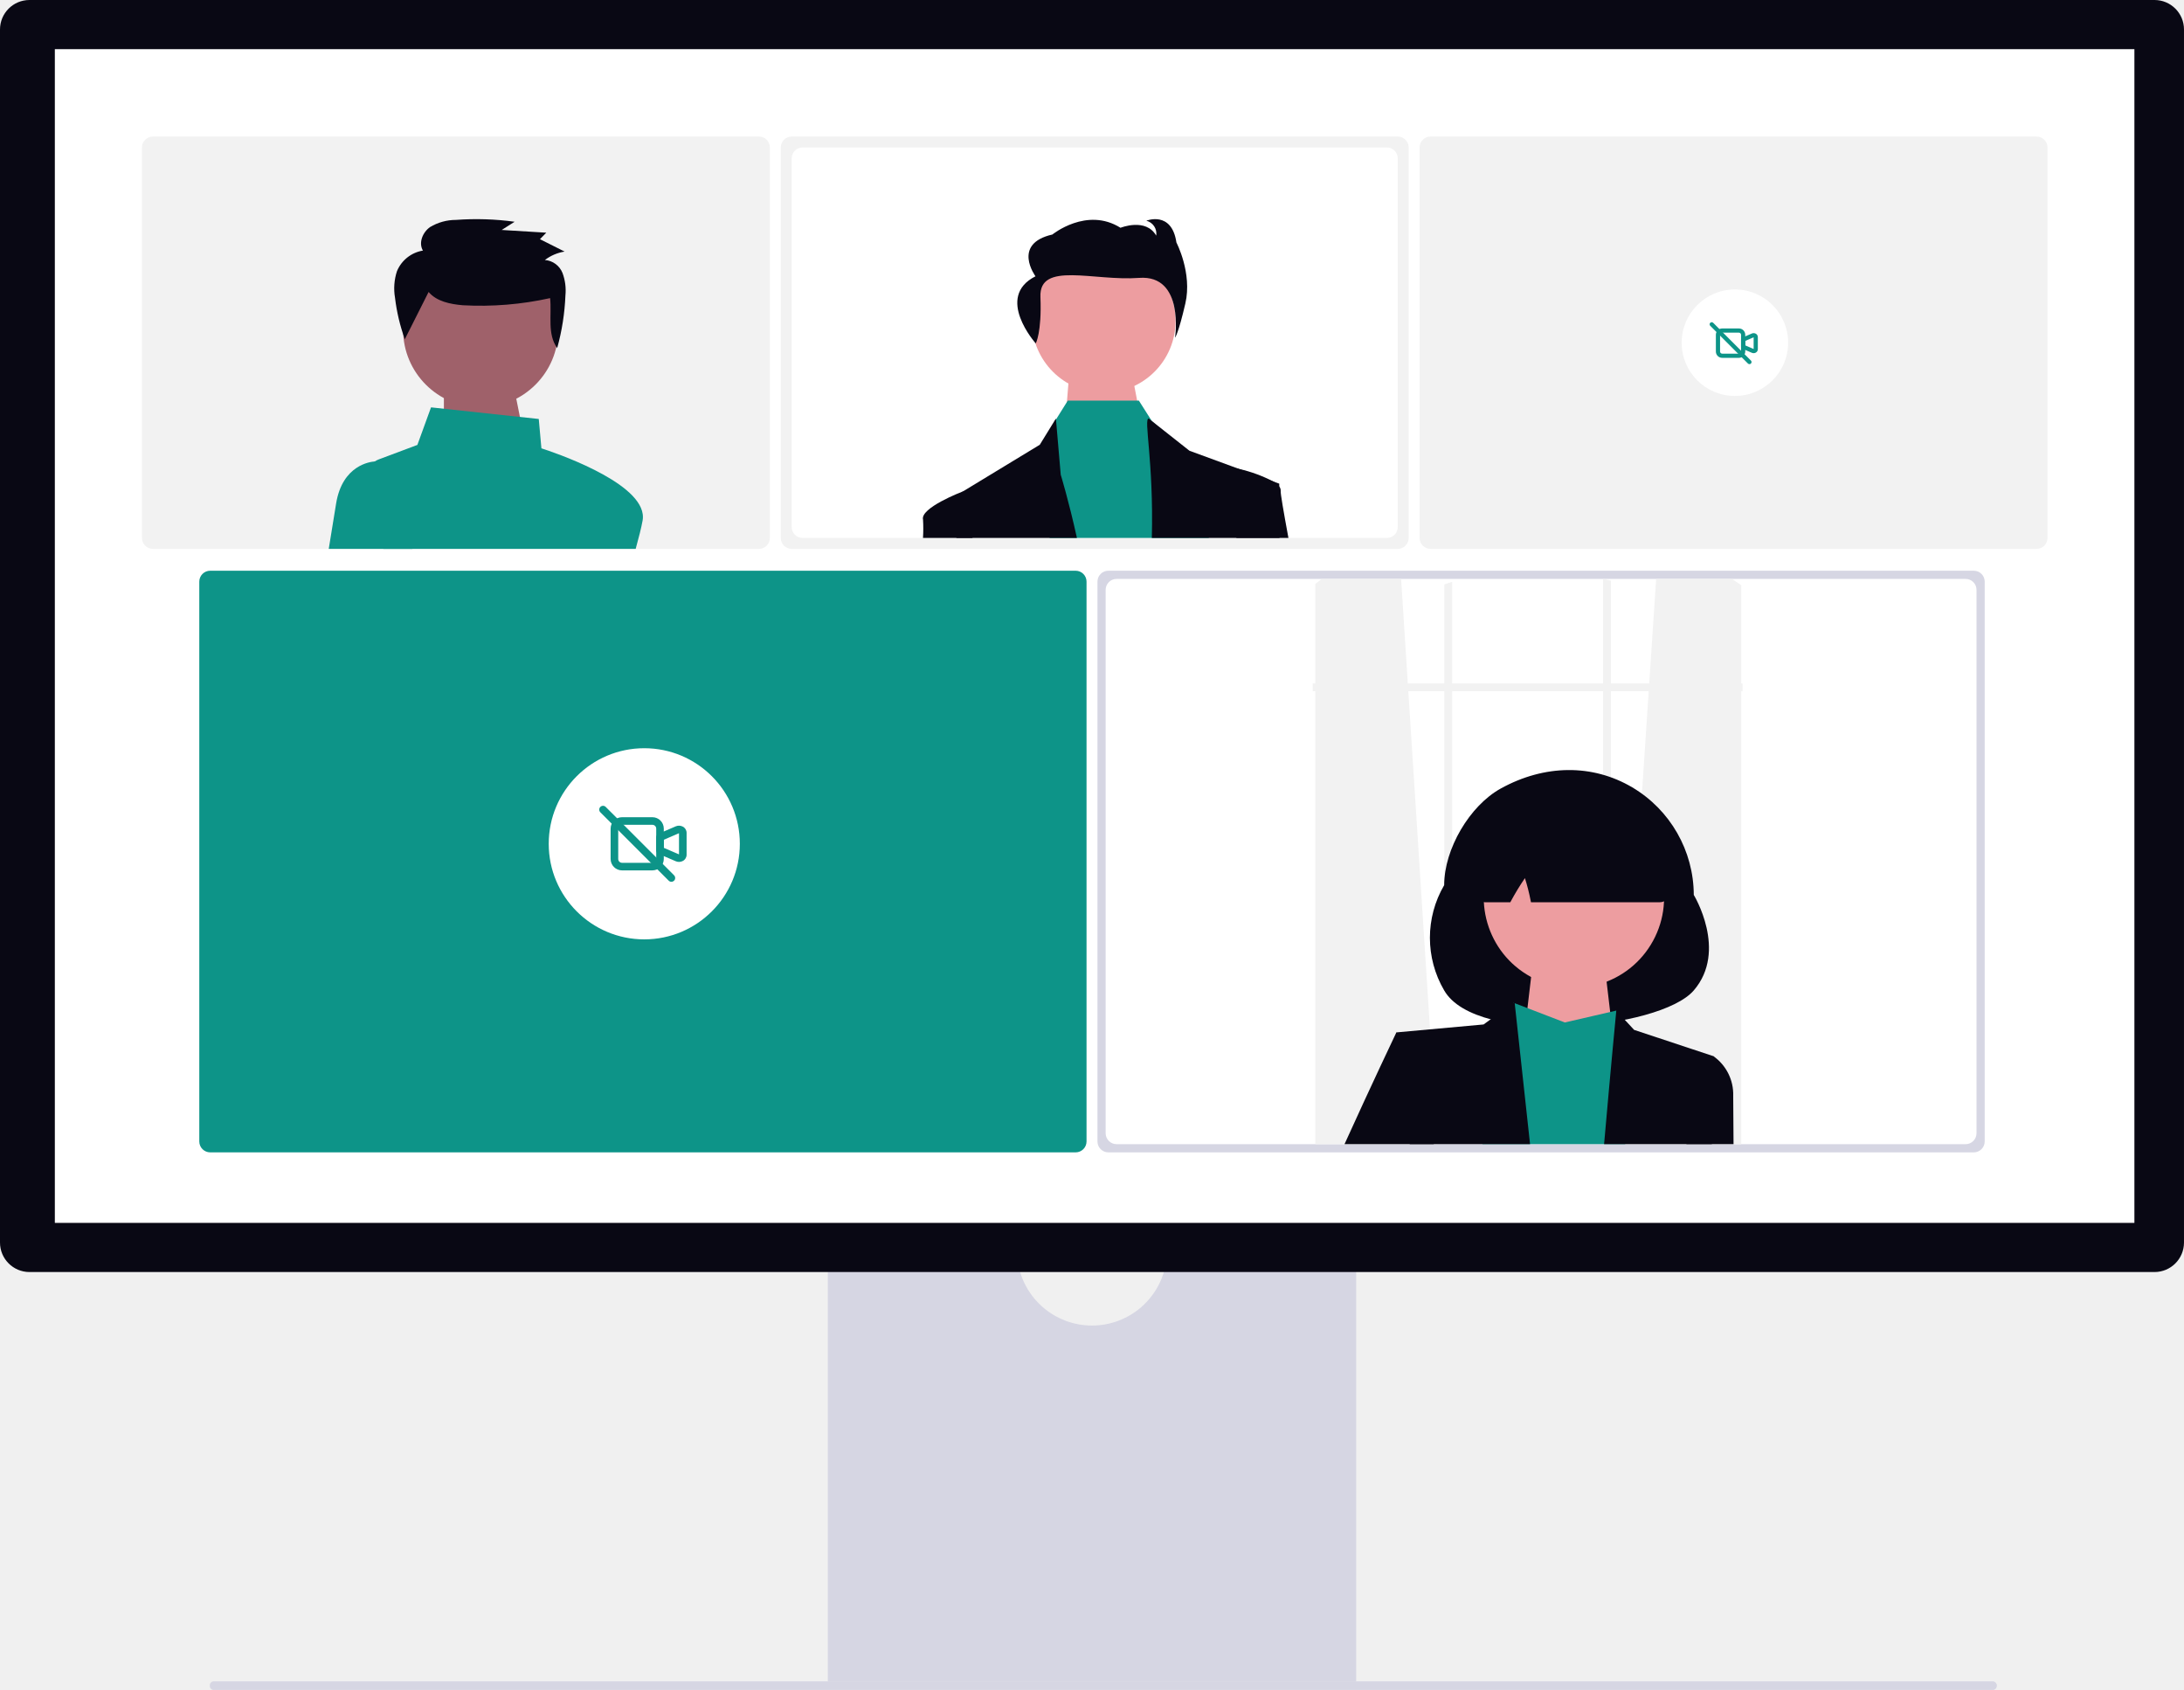
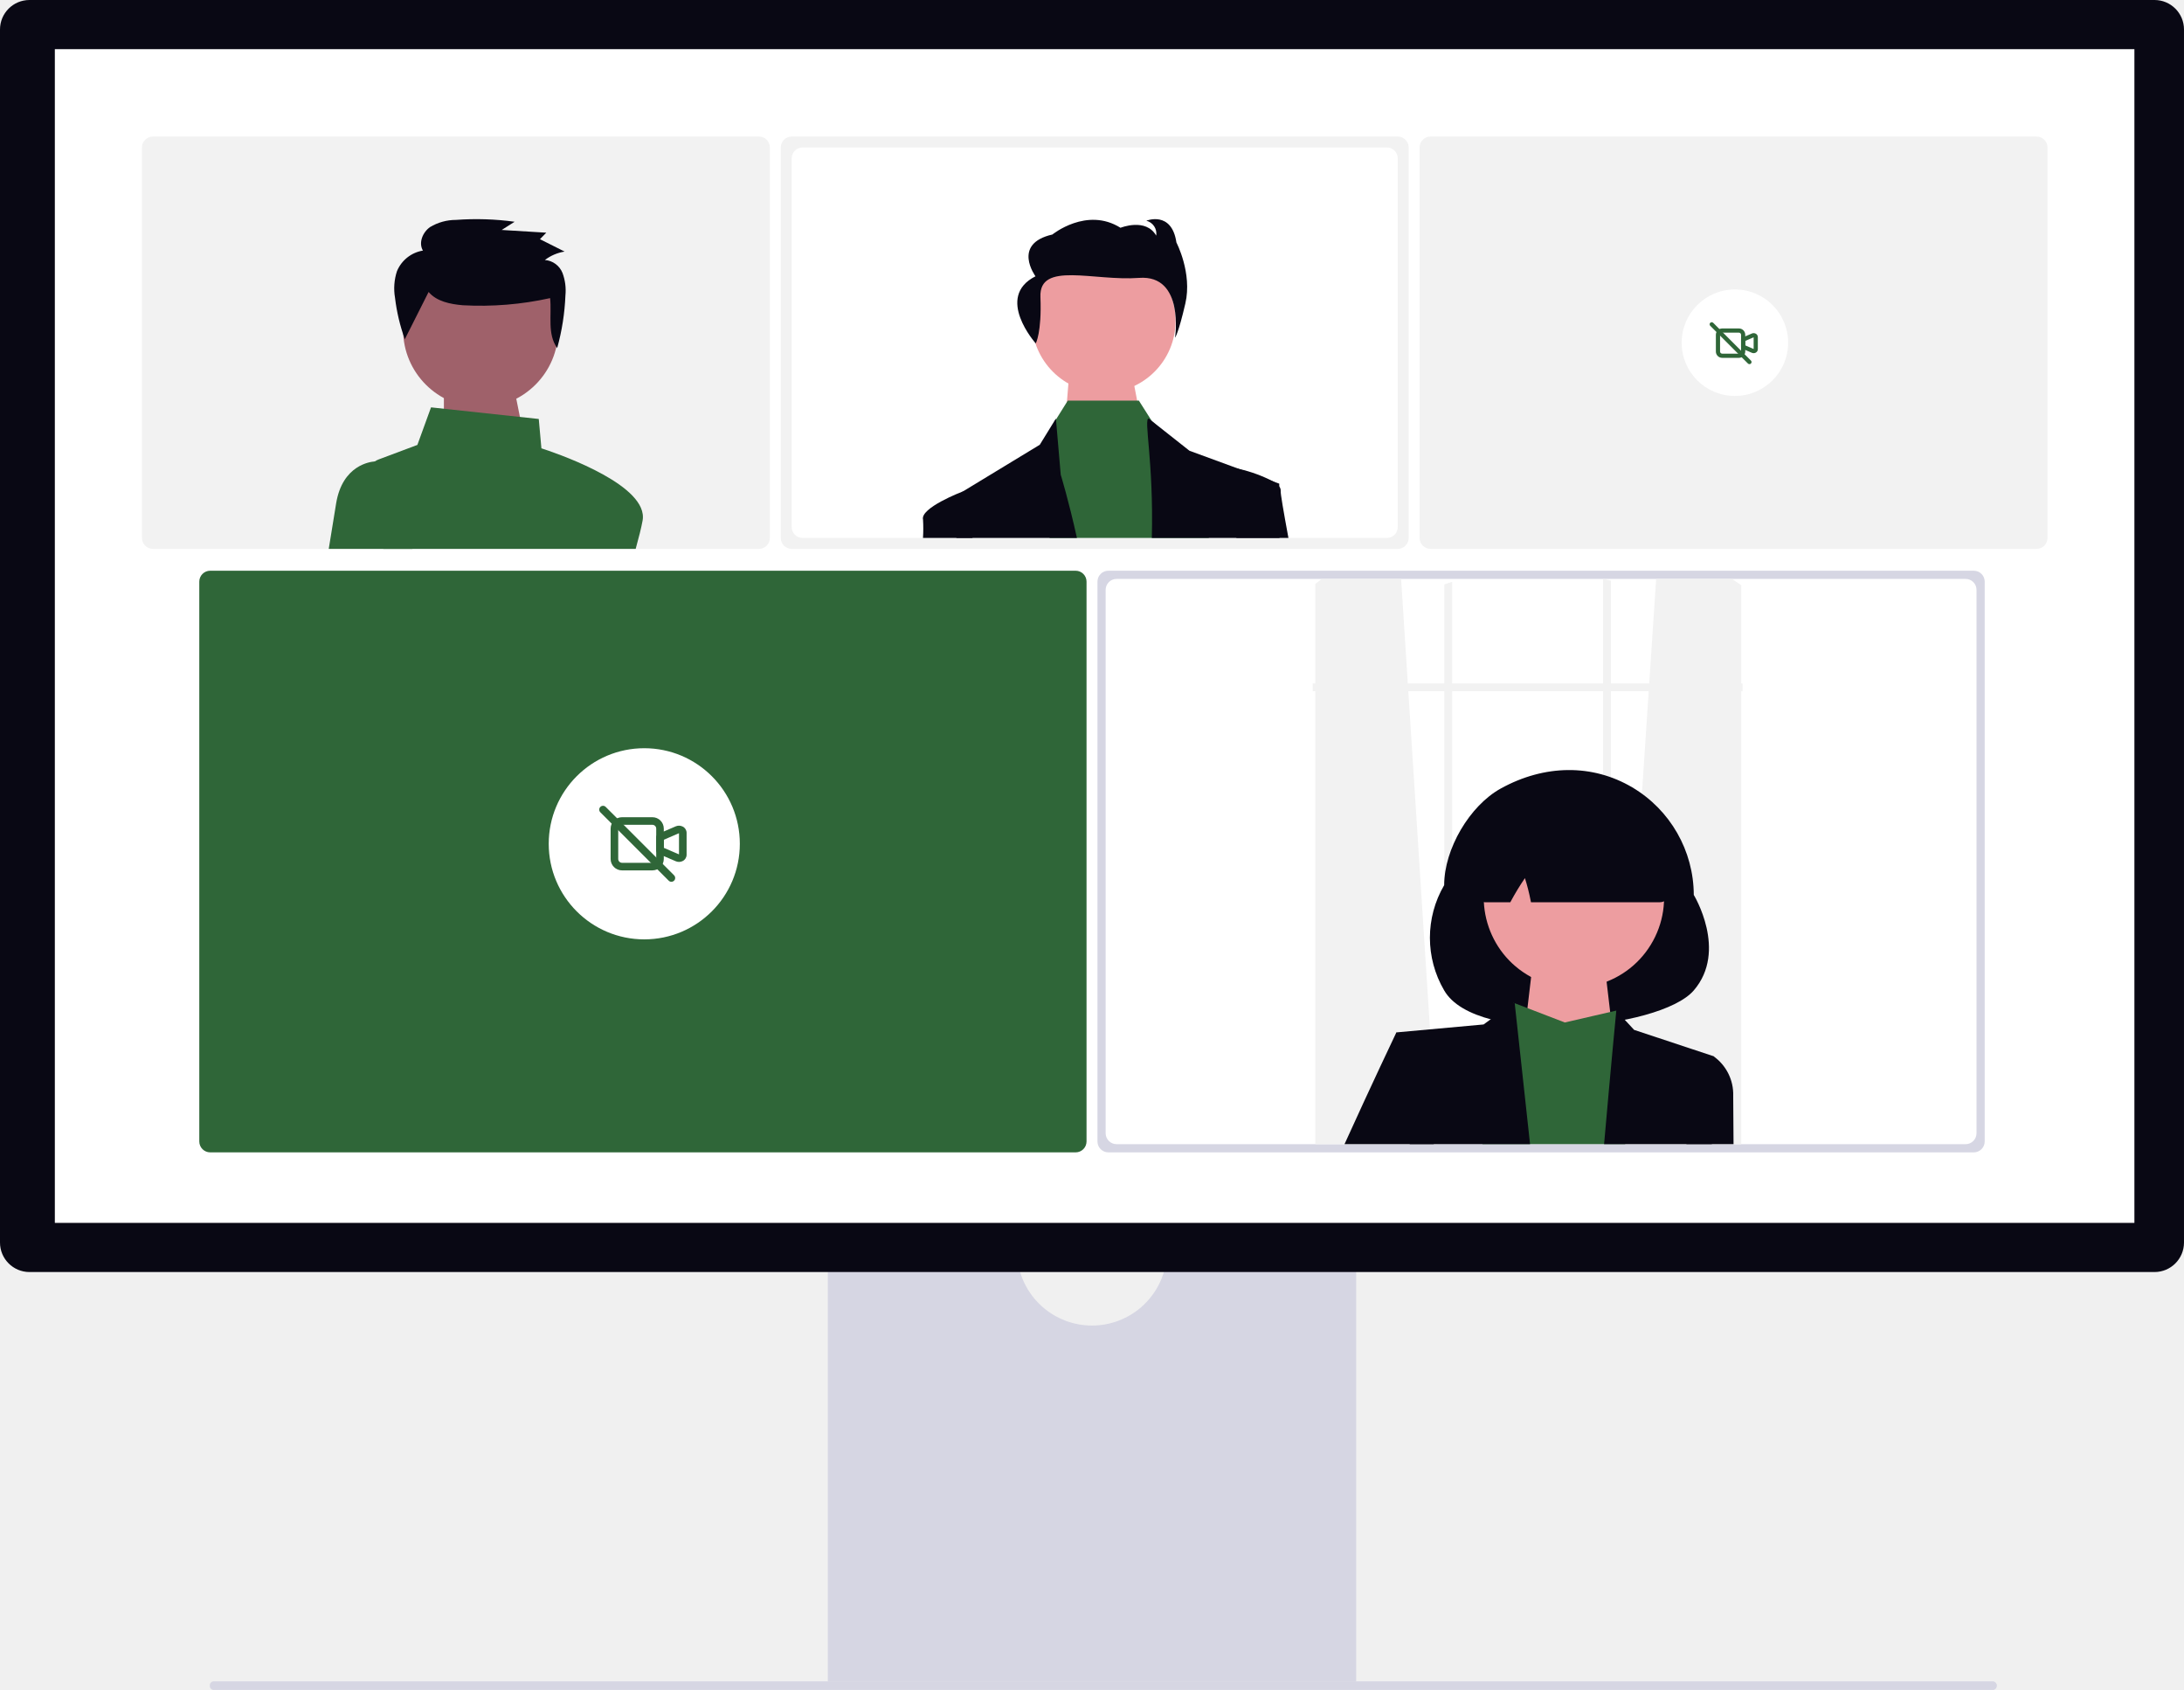
<svg xmlns="http://www.w3.org/2000/svg" width="800.003" height="618.866" viewBox="0 0 800.003 618.866">
  <defs>
    <clipPath id="a">
      <rect width="319" height="207" rx="4" transform="translate(1469 162)" fill="none" stroke="#707070" stroke-width="1" />
    </clipPath>
  </defs>
  <g transform="translate(-560 -231.001)">
    <path d="M15.18,488.765a1.456,1.456,0,0,0,1.308,1.575H668.472a1.6,1.6,0,0,0,0-3.15H16.488a1.456,1.456,0,0,0-1.308,1.575Z" transform="translate(621.678 359.527)" fill="#d6d6e3" />
    <path d="M353.105,370.945a27.478,27.478,0,0,1-54.387,0H229.146V524.776H422.677V370.945H353.105Z" transform="translate(634.09 321.941)" fill="#d6d6e3" />
    <path d="M789.214,487.736H10.789A10.8,10.8,0,0,1,0,476.947V32.7A10.8,10.8,0,0,1,10.789,21.911H789.214A10.8,10.8,0,0,1,800,32.7V476.947a10.8,10.8,0,0,1-10.789,10.789Z" transform="translate(560 209.09)" fill="#090814" />
    <rect width="761.747" height="429.819" transform="translate(580.088 249.004)" fill="#fff" />
    <rect width="230" height="151" rx="4" transform="translate(612 281)" fill="#f2f2f2" />
    <rect width="230" height="151" rx="4" transform="translate(1080 281)" fill="#f2f2f2" />
    <rect width="230" height="151" rx="4" transform="translate(846 281)" fill="#f2f2f2" />
-     <rect width="325" height="213" rx="4" transform="translate(633 440)" fill="#0d9488" />
+     <rect width="325" height="213" rx="4" transform="translate(633 440)" fill="#2f6638" />
    <rect width="325" height="213" rx="4" transform="translate(962 440)" fill="#d6d6e3" />
    <circle cx="35" cy="35" r="35" transform="translate(761 505)" fill="#fff" />
    <g transform="translate(-684.5 84.088)">
-       <path d="M22.348,6.619a2.958,2.958,0,0,1,1.385.342,2.566,2.566,0,0,1,1.4,2.246v8.1a2.567,2.567,0,0,1-1.4,2.247,2.98,2.98,0,0,1-2.556.1l-6.335-2.726A1.391,1.391,0,0,1,14,15.653V10.862a1.391,1.391,0,0,1,.841-1.278l6.335-2.726A2.989,2.989,0,0,1,22.348,6.619Zm0,2.783a.207.207,0,0,0-.072.013l-5.493,2.364v2.959L22.276,17.1a.192.192,0,0,0,.072.013Z" transform="translate(1470.87 442.655)" fill="#0d9488" />
-       <path d="M6.174,5H17.3a4.179,4.179,0,0,1,4.174,4.174V20.3A4.179,4.179,0,0,1,17.3,24.478H6.174A4.179,4.179,0,0,1,2,20.3V9.174A4.179,4.179,0,0,1,6.174,5ZM17.3,21.7A1.393,1.393,0,0,0,18.7,20.3V9.174A1.393,1.393,0,0,0,17.3,7.783H6.174A1.393,1.393,0,0,0,4.783,9.174V20.3A1.393,1.393,0,0,0,6.174,21.7Z" transform="translate(1466.174 441.174)" fill="#0d9488" />
-       <path d="M28.435,29.826a1.387,1.387,0,0,1-.984-.407L2.407,4.375A1.391,1.391,0,0,1,4.375,2.407L29.419,27.451a1.391,1.391,0,0,1-.984,2.375Z" transform="translate(1462 440)" fill="#0d9488" />
+       <path d="M22.348,6.619a2.958,2.958,0,0,1,1.385.342,2.566,2.566,0,0,1,1.4,2.246v8.1a2.567,2.567,0,0,1-1.4,2.247,2.98,2.98,0,0,1-2.556.1l-6.335-2.726A1.391,1.391,0,0,1,14,15.653V10.862a1.391,1.391,0,0,1,.841-1.278l6.335-2.726A2.989,2.989,0,0,1,22.348,6.619Zm0,2.783a.207.207,0,0,0-.072.013l-5.493,2.364v2.959L22.276,17.1a.192.192,0,0,0,.072.013Z" transform="translate(1470.87 442.655)" fill="#2f6638" />
+       <path d="M6.174,5H17.3a4.179,4.179,0,0,1,4.174,4.174V20.3A4.179,4.179,0,0,1,17.3,24.478H6.174A4.179,4.179,0,0,1,2,20.3V9.174A4.179,4.179,0,0,1,6.174,5ZM17.3,21.7A1.393,1.393,0,0,0,18.7,20.3V9.174A1.393,1.393,0,0,0,17.3,7.783H6.174A1.393,1.393,0,0,0,4.783,9.174V20.3A1.393,1.393,0,0,0,6.174,21.7Z" transform="translate(1466.174 441.174)" fill="#2f6638" />
+       <path d="M28.435,29.826a1.387,1.387,0,0,1-.984-.407L2.407,4.375A1.391,1.391,0,0,1,4.375,2.407L29.419,27.451a1.391,1.391,0,0,1-.984,2.375Z" transform="translate(1462 440)" fill="#2f6638" />
    </g>
    <rect width="319" height="207" rx="4" transform="translate(965 443)" fill="#fff" />
    <g transform="translate(-505 281)" clip-path="url(#a)">
      <g transform="translate(490 -278)">
        <path d="M478.623,407.985l-44.506,4.456-.477.049V198.305l.477-.375A134.461,134.461,0,0,1,464,180.03l2.274,35.377.207,3.239,2.25,35.083.694,10.792,9.121,142.214Z" transform="translate(623.17 243.512)" fill="#f2f2f2" />
        <path d="M708.084,192.368c.318.221.636.442.954.674v210.67l-.954-.095-44.024-4.269.082-1.211,9.121-137.762.694-10.455,2.25-33.985.207-3.137L678.8,176.86A134,134,0,0,1,708.084,192.368Z" transform="translate(503.772 249.287)" fill="#f2f2f2" />
        <rect width="157.438" height="2.871" transform="translate(1055.854 478.256)" fill="#f2f2f2" />
        <path d="M531.73,168.653c.954-.324,1.908-.629,2.872-.913V274.8H531.73Z" transform="translate(572.342 273.338)" fill="#f2f2f2" />
        <path d="M652.37,165.73c.959.2,1.918.4,2.872.623V253.73H652.37Z" transform="translate(509.829 274.27)" fill="#f2f2f2" />
      </g>
    </g>
    <path d="M560.692,462.731c-12.5,14.524-79.6,20.557-91.434,0a38.154,38.154,0,0,1,0-38.537c0-13.207,9.3-29.086,20.741-35.4,16.052-8.856,33.6-9.012,48.147-.425a45.965,45.965,0,0,1,22.545,39.4S573.2,448.207,560.692,462.731Z" transform="translate(619.744 130.957)" fill="#090814" />
    <path d="M4.14,0H29.272L33.4,35H0Z" transform="translate(1117.871 579)" fill="#ed9da0" />
    <ellipse cx="33.025" cy="33.025" rx="33.025" ry="33.025" transform="translate(1091.708 572.854) rotate(-61.337)" fill="#ed9da0" />
-     <path d="M481.51,515.32h52.3L530.548,466.4l-18.866,4.354L493.333,463.7l-.486-.182-.03-.015a.248.248,0,0,0-.015.046C492.512,464.708,486.753,487.769,481.51,515.32Z" transform="translate(621.507 134.678)" fill="#0d9488" />
+     <path d="M481.51,515.32h52.3L530.548,466.4l-18.866,4.354L493.333,463.7l-.486-.182-.03-.015a.248.248,0,0,0-.015.046C492.512,464.708,486.753,487.769,481.51,515.32Z" transform="translate(621.507 134.678)" fill="#2f6638" />
    <path d="M275.957,336.723l4.885,40.93H324.92L319.3,326.032l-.054-.5-.432.319-.046.031-10.874,7.933Z" transform="translate(795.542 272.346)" fill="#090814" />
    <path d="M520.468,514.955H559.94l.57-32.224L531.462,473.1l-6.519-7.059S522.884,487.275,520.468,514.955Z" transform="translate(627.112 135.043)" fill="#090814" />
    <path d="M437.345,513.95h32.71l-2.1-29.321-11.61-11.61S447.161,492.288,437.345,513.95Z" transform="translate(615.152 136.047)" fill="#090814" />
    <path d="M546.838,512.855h17.255c-.076-9.391-.122-15.88-.122-17.711a17.1,17.1,0,0,0-7.256-14.512l-8.715,2.9Z" transform="translate(630.906 137.143)" fill="#090814" />
    <path d="M546.689,429.656H499.574l-.112-.535a75.457,75.457,0,0,0-2.11-8.312,94.543,94.543,0,0,0-5.169,8.5l-.192.346h-9.16a4.044,4.044,0,0,1-2.985-1.32c-.249-.275-.832-.917,1.58-30.366a4.068,4.068,0,0,1,2.306-3.291c20.673-9.651,41.622-9.4,62.271.763h.368l.129.512c4.074,31.345,3.488,32.022,3.237,32.311A4.033,4.033,0,0,1,546.689,429.656Z" transform="translate(621.232 131.76)" fill="#090814" />
    <circle cx="19.5" cy="19.5" r="19.5" transform="translate(1176 337)" fill="#fff" />
    <g transform="translate(1186.221 348.977)">
-       <path d="M18.612,6.619a1.634,1.634,0,0,1,.765.189,1.418,1.418,0,0,1,.772,1.241v4.476a1.418,1.418,0,0,1-.772,1.241,1.647,1.647,0,0,1-1.412.056l-3.5-1.506A.769.769,0,0,1,14,11.61V8.963a.769.769,0,0,1,.465-.706l3.5-1.506A1.651,1.651,0,0,1,18.612,6.619Zm0,1.537a.114.114,0,0,0-.04.007L15.537,9.469V11.1l3.035,1.306a.106.106,0,0,0,.04.007Z" transform="translate(-2.47 -2.6)" fill="#0d9488" />
-       <path d="M4.306,5h6.149a2.309,2.309,0,0,1,2.306,2.306v6.149a2.309,2.309,0,0,1-2.306,2.306H4.306A2.309,2.309,0,0,1,2,13.455V7.306A2.309,2.309,0,0,1,4.306,5Zm6.149,9.224a.77.77,0,0,0,.769-.769V7.306a.77.77,0,0,0-.769-.769H4.306a.77.77,0,0,0-.769.769v6.149a.77.77,0,0,0,.769.769Z" transform="translate(0.306 -2.694)" fill="#0d9488" />
-       <path d="M16.6,17.374a.766.766,0,0,1-.544-.225L2.225,3.312A.769.769,0,0,1,3.312,2.225L17.148,16.061a.769.769,0,0,1-.544,1.312Z" transform="translate(-2 -2)" fill="#0d9488" />
+       <path d="M18.612,6.619a1.634,1.634,0,0,1,.765.189,1.418,1.418,0,0,1,.772,1.241v4.476a1.418,1.418,0,0,1-.772,1.241,1.647,1.647,0,0,1-1.412.056l-3.5-1.506A.769.769,0,0,1,14,11.61V8.963a.769.769,0,0,1,.465-.706l3.5-1.506A1.651,1.651,0,0,1,18.612,6.619Zm0,1.537a.114.114,0,0,0-.04.007L15.537,9.469V11.1l3.035,1.306a.106.106,0,0,0,.04.007Z" transform="translate(-2.47 -2.6)" fill="#2f6638" />
+       <path d="M4.306,5h6.149a2.309,2.309,0,0,1,2.306,2.306v6.149a2.309,2.309,0,0,1-2.306,2.306H4.306A2.309,2.309,0,0,1,2,13.455V7.306A2.309,2.309,0,0,1,4.306,5Zm6.149,9.224a.77.77,0,0,0,.769-.769V7.306a.77.77,0,0,0-.769-.769H4.306a.77.77,0,0,0-.769.769v6.149a.77.77,0,0,0,.769.769Z" transform="translate(0.306 -2.694)" fill="#2f6638" />
+       <path d="M16.6,17.374a.766.766,0,0,1-.544-.225L2.225,3.312A.769.769,0,0,1,3.312,2.225L17.148,16.061a.769.769,0,0,1-.544,1.312Z" transform="translate(-2 -2)" fill="#2f6638" />
    </g>
    <g transform="translate(9.492 -3.082)">
      <path d="M0,0H24.693L29.6,24.524H0Z" transform="translate(713.108 371.001)" fill="#9f616a" />
-       <path d="M833.4,420.125c1.163-4.188,2.067-7.8,2.531-10.354a7.382,7.382,0,0,0,.042-2.387c-1.736-12.349-33.087-22.787-37.107-24.077l-.97-10.752-39.463-4.249-5,13.753-14.163,5.309a6.742,6.742,0,0,0-1.452.747,7.012,7.012,0,0,0-2.887,7.479l6.033,24.528H833.4Z" transform="translate(-50.039 14.956)" fill="#0d9488" />
-       <path d="M758.74,409.838H728.118c1.1-6.834,2.079-12.879,2.718-16.724,2.338-13.994,12.536-15.187,14.133-15.284.127-.012.2-.012.211-.012h6.443Z" transform="translate(-57.19 25.243)" fill="#0d9488" />
+       <path d="M833.4,420.125c1.163-4.188,2.067-7.8,2.531-10.354a7.382,7.382,0,0,0,.042-2.387c-1.736-12.349-33.087-22.787-37.107-24.077l-.97-10.752-39.463-4.249-5,13.753-14.163,5.309a6.742,6.742,0,0,0-1.452.747,7.012,7.012,0,0,0-2.887,7.479l6.033,24.528H833.4Z" transform="translate(-50.039 14.956)" fill="#2f6638" />
+       <path d="M758.74,409.838H728.118c1.1-6.834,2.079-12.879,2.718-16.724,2.338-13.994,12.536-15.187,14.133-15.284.127-.012.2-.012.211-.012h6.443Z" transform="translate(-57.19 25.243)" fill="#2f6638" />
      <ellipse cx="28.414" cy="28.414" rx="28.414" ry="28.414" transform="translate(698.167 326.436)" fill="#9f616a" />
      <path d="M752.238,358.594c2.942,3.481,7.919,4.463,12.51,4.862a117.84,117.84,0,0,0,32-2.612c.655,6.3-1.122,13.1,2.59,18.288a84.9,84.9,0,0,0,3.016-19.246,18.431,18.431,0,0,0-1.066-8.243,7.58,7.58,0,0,0-6.458-4.761,16.185,16.185,0,0,1,7.22-3.085l-9.022-4.534,2.317-2.379-16.334-1,4.731-3.005a102.6,102.6,0,0,0-21.5-.676,18.442,18.442,0,0,0-9.505,2.642c-2.7,1.929-4.255,5.761-2.581,8.593a12.477,12.477,0,0,0-9.508,7.544,20.14,20.14,0,0,0-.722,9.682,68.615,68.615,0,0,0,3.6,15.223" transform="translate(-44.73 -17.59)" fill="#090814" />
    </g>
    <rect width="222" height="143" rx="4" transform="translate(850 285)" fill="#fff" />
    <g transform="translate(-17.985 -4)">
      <path d="M2.011,0H23.9l4.748,24.524H0Z" transform="translate(967.956 367.92)" fill="#ed9da0" />
      <ellipse cx="26.318" cy="26.317" rx="26.318" ry="26.317" transform="translate(955.96 326.211)" fill="#ed9da0" />
-       <path d="M626.581,411.986H568.23l1.907-42.9.454-.477,4.325-6.919h26.033l4.752,7.481.623.6,16.445,15.761Z" transform="translate(394.203 20.012)" fill="#0d9488" />
+       <path d="M626.581,411.986H568.23l1.907-42.9.454-.477,4.325-6.919h26.033l4.752,7.481.623.6,16.445,15.761Z" transform="translate(394.203 20.012)" fill="#2f6638" />
      <path d="M774.146,546.259H730c-.109-9.684-.169-15.482,2.385-17.037l.012-.006h.006l28.132-17.079,5.907-9.593.031.339,1.737,20.22S771.078,532.375,774.146,546.259Z" transform="translate(198.321 -114.264)" fill="#090814" />
      <path d="M811.808,546.259H765.047c.708-28.24-3.1-43.715-1.144-43.715l1.144.9,13.781,10.882,18.164,6.664H797l12.522,4.594,2.2.8v1.035C811.729,529.906,811.741,536.69,811.808,546.259Z" transform="translate(234.855 -114.264)" fill="#090814" />
      <path d="M747.339,511.2s2.236-3.927,1.716-17.045,19.456-5.7,36.149-6.95,13.159,21.9,13.159,21.9,1.2-1.376,3.782-12.55-3.276-22.309-3.276-22.309c-1.724-11.742-11.016-7.979-11.016-7.979a4.873,4.873,0,0,1,3.615,5.467c-3.788-6.641-13.08-2.878-13.08-2.878-12.392-7.776-24.952,2.464-24.952,2.464-14.971,3.4-6.191,15.3-6.191,15.3C732.191,494.233,747.339,511.2,747.339,511.2Z" transform="translate(210.041 -150.441)" fill="#090814" />
      <path d="M742.216,532.346H724.077a54.689,54.689,0,0,0,.012-6.712c-1.083-4.315,14.157-10.15,14.616-10.325l.012-.006h.006l2.905,1.562Z" transform="translate(192 -100.35)" fill="#090814" />
      <path d="M799.27,536.722H780.217l-2.378-23.483,2.669-1.949s.242.054.672.163h.012a52.268,52.268,0,0,1,12.522,4.594,7.762,7.762,0,0,1,2.2,1.84,2.267,2.267,0,0,1,.52,1.61C796.334,520.375,797.448,526.839,799.27,536.722Z" transform="translate(250.668 -104.727)" fill="#090814" />
    </g>
  </g>
</svg>
